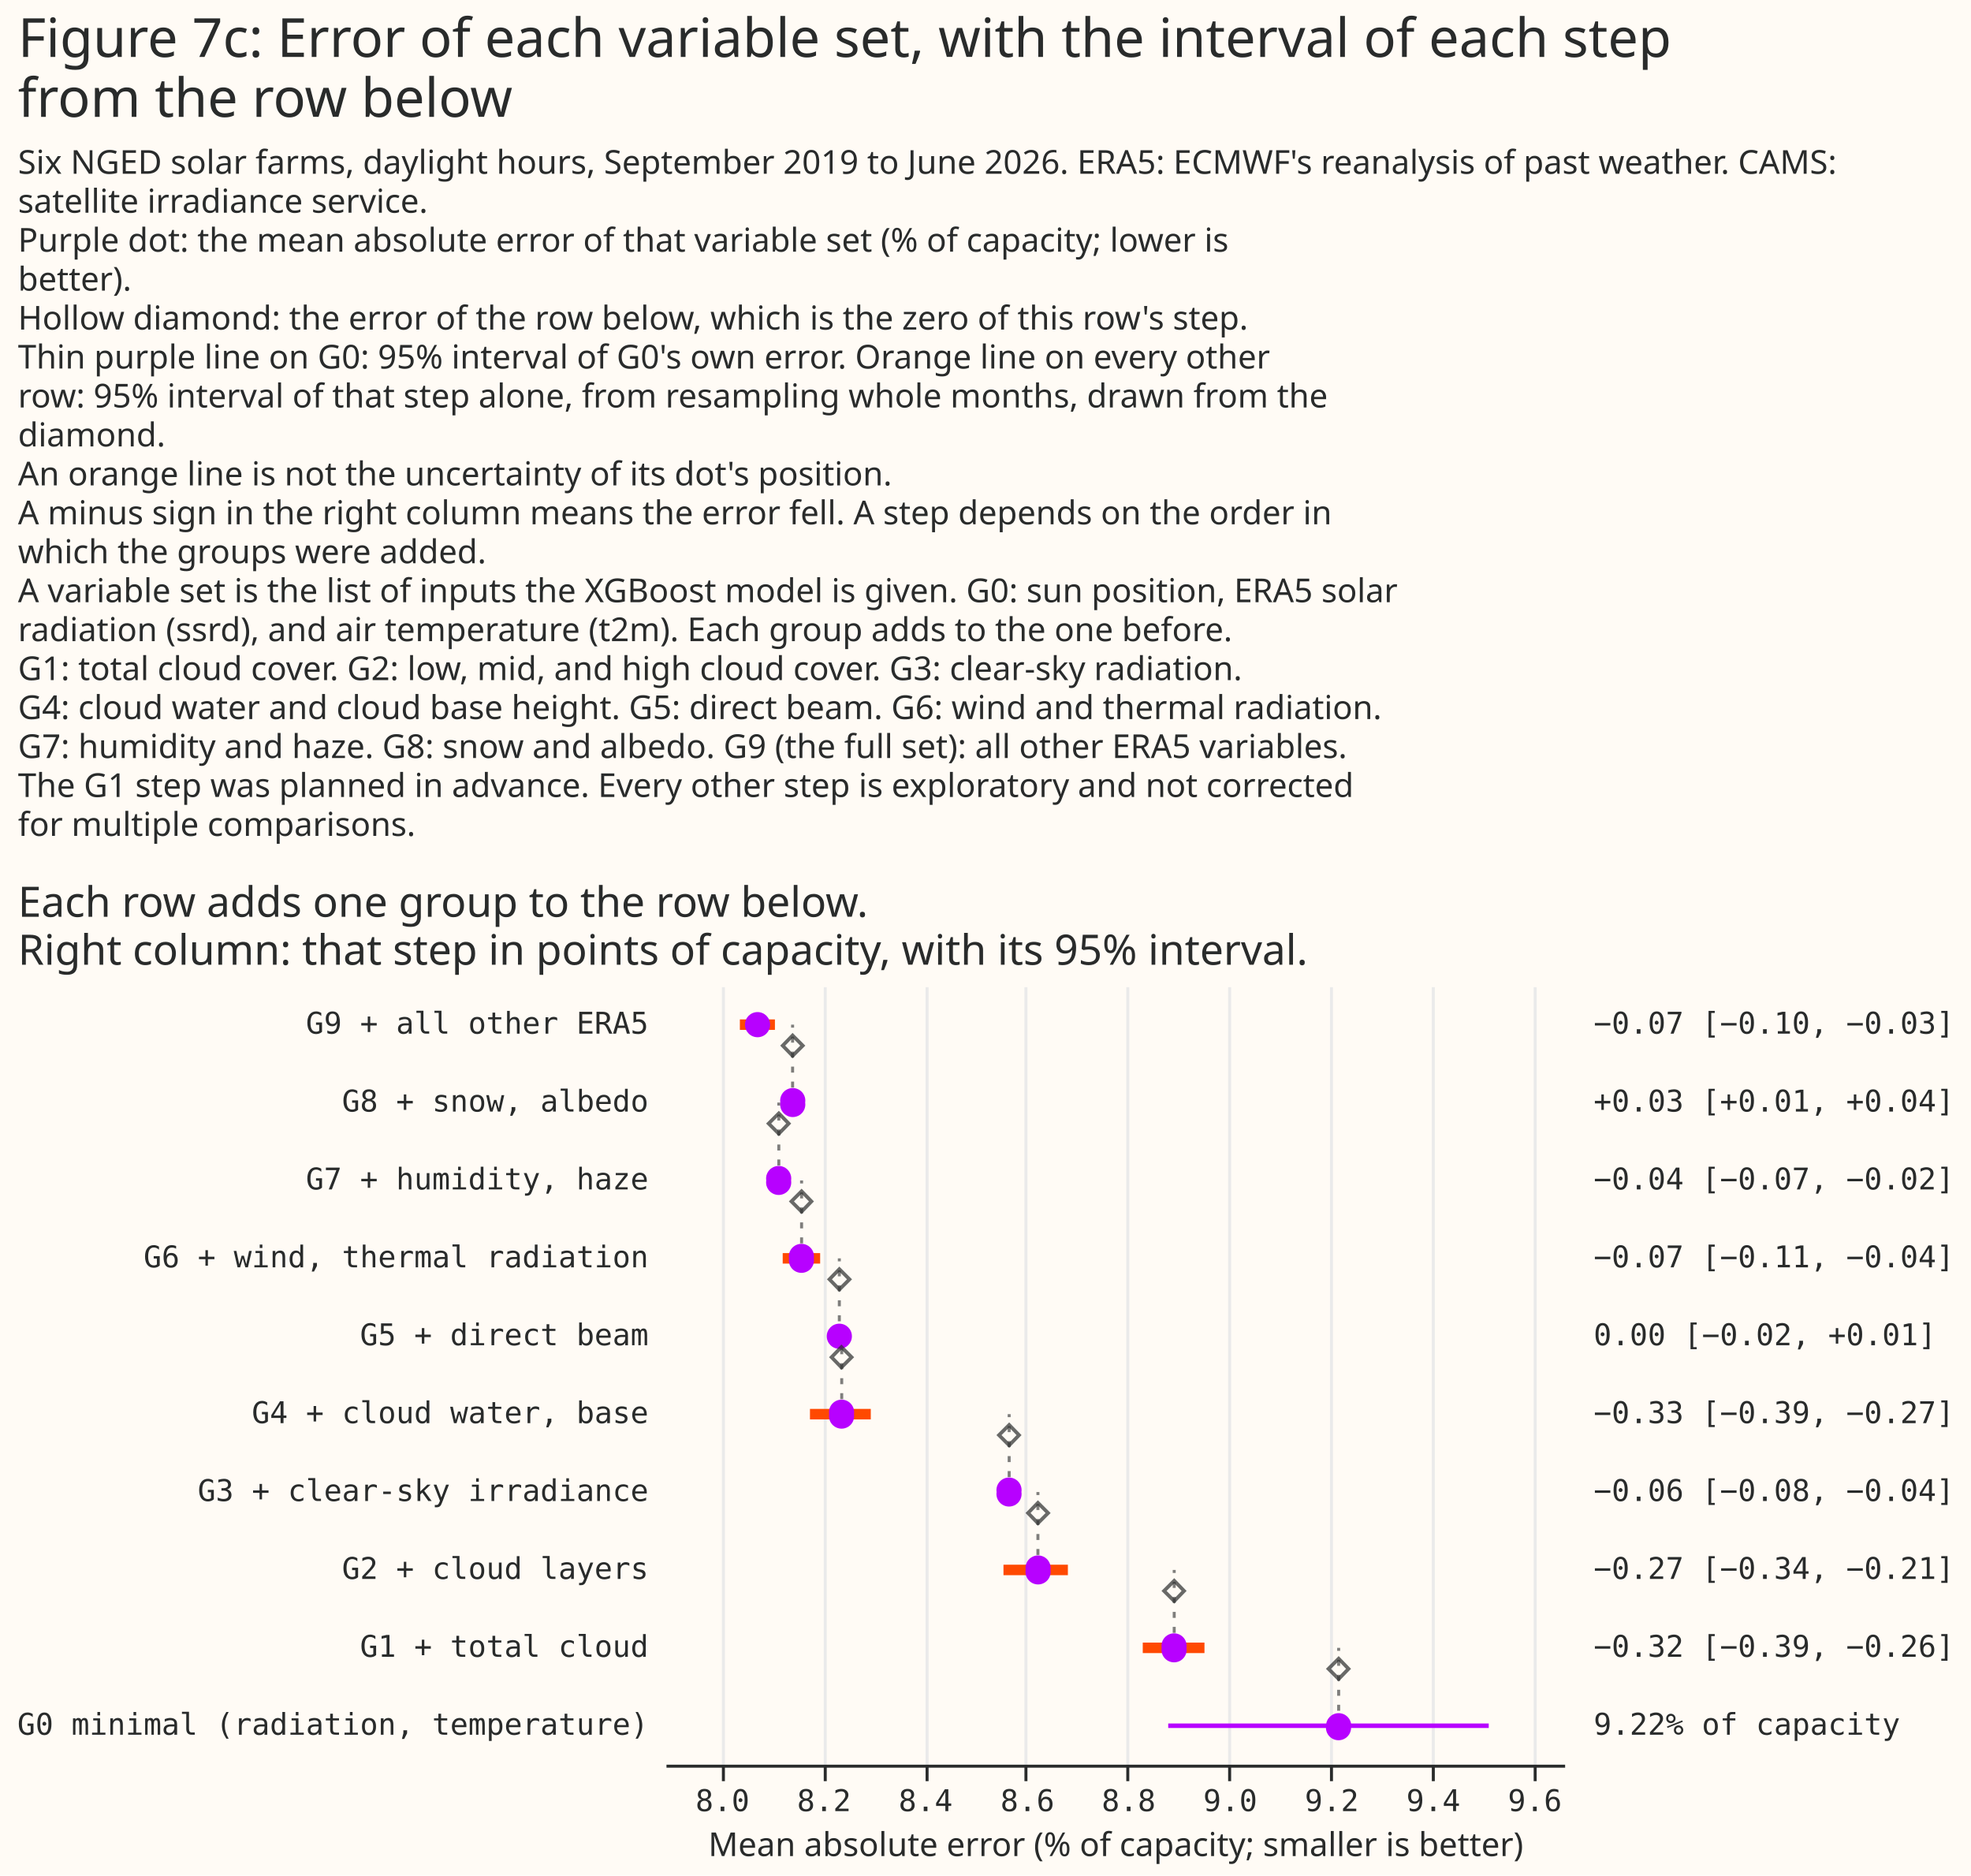
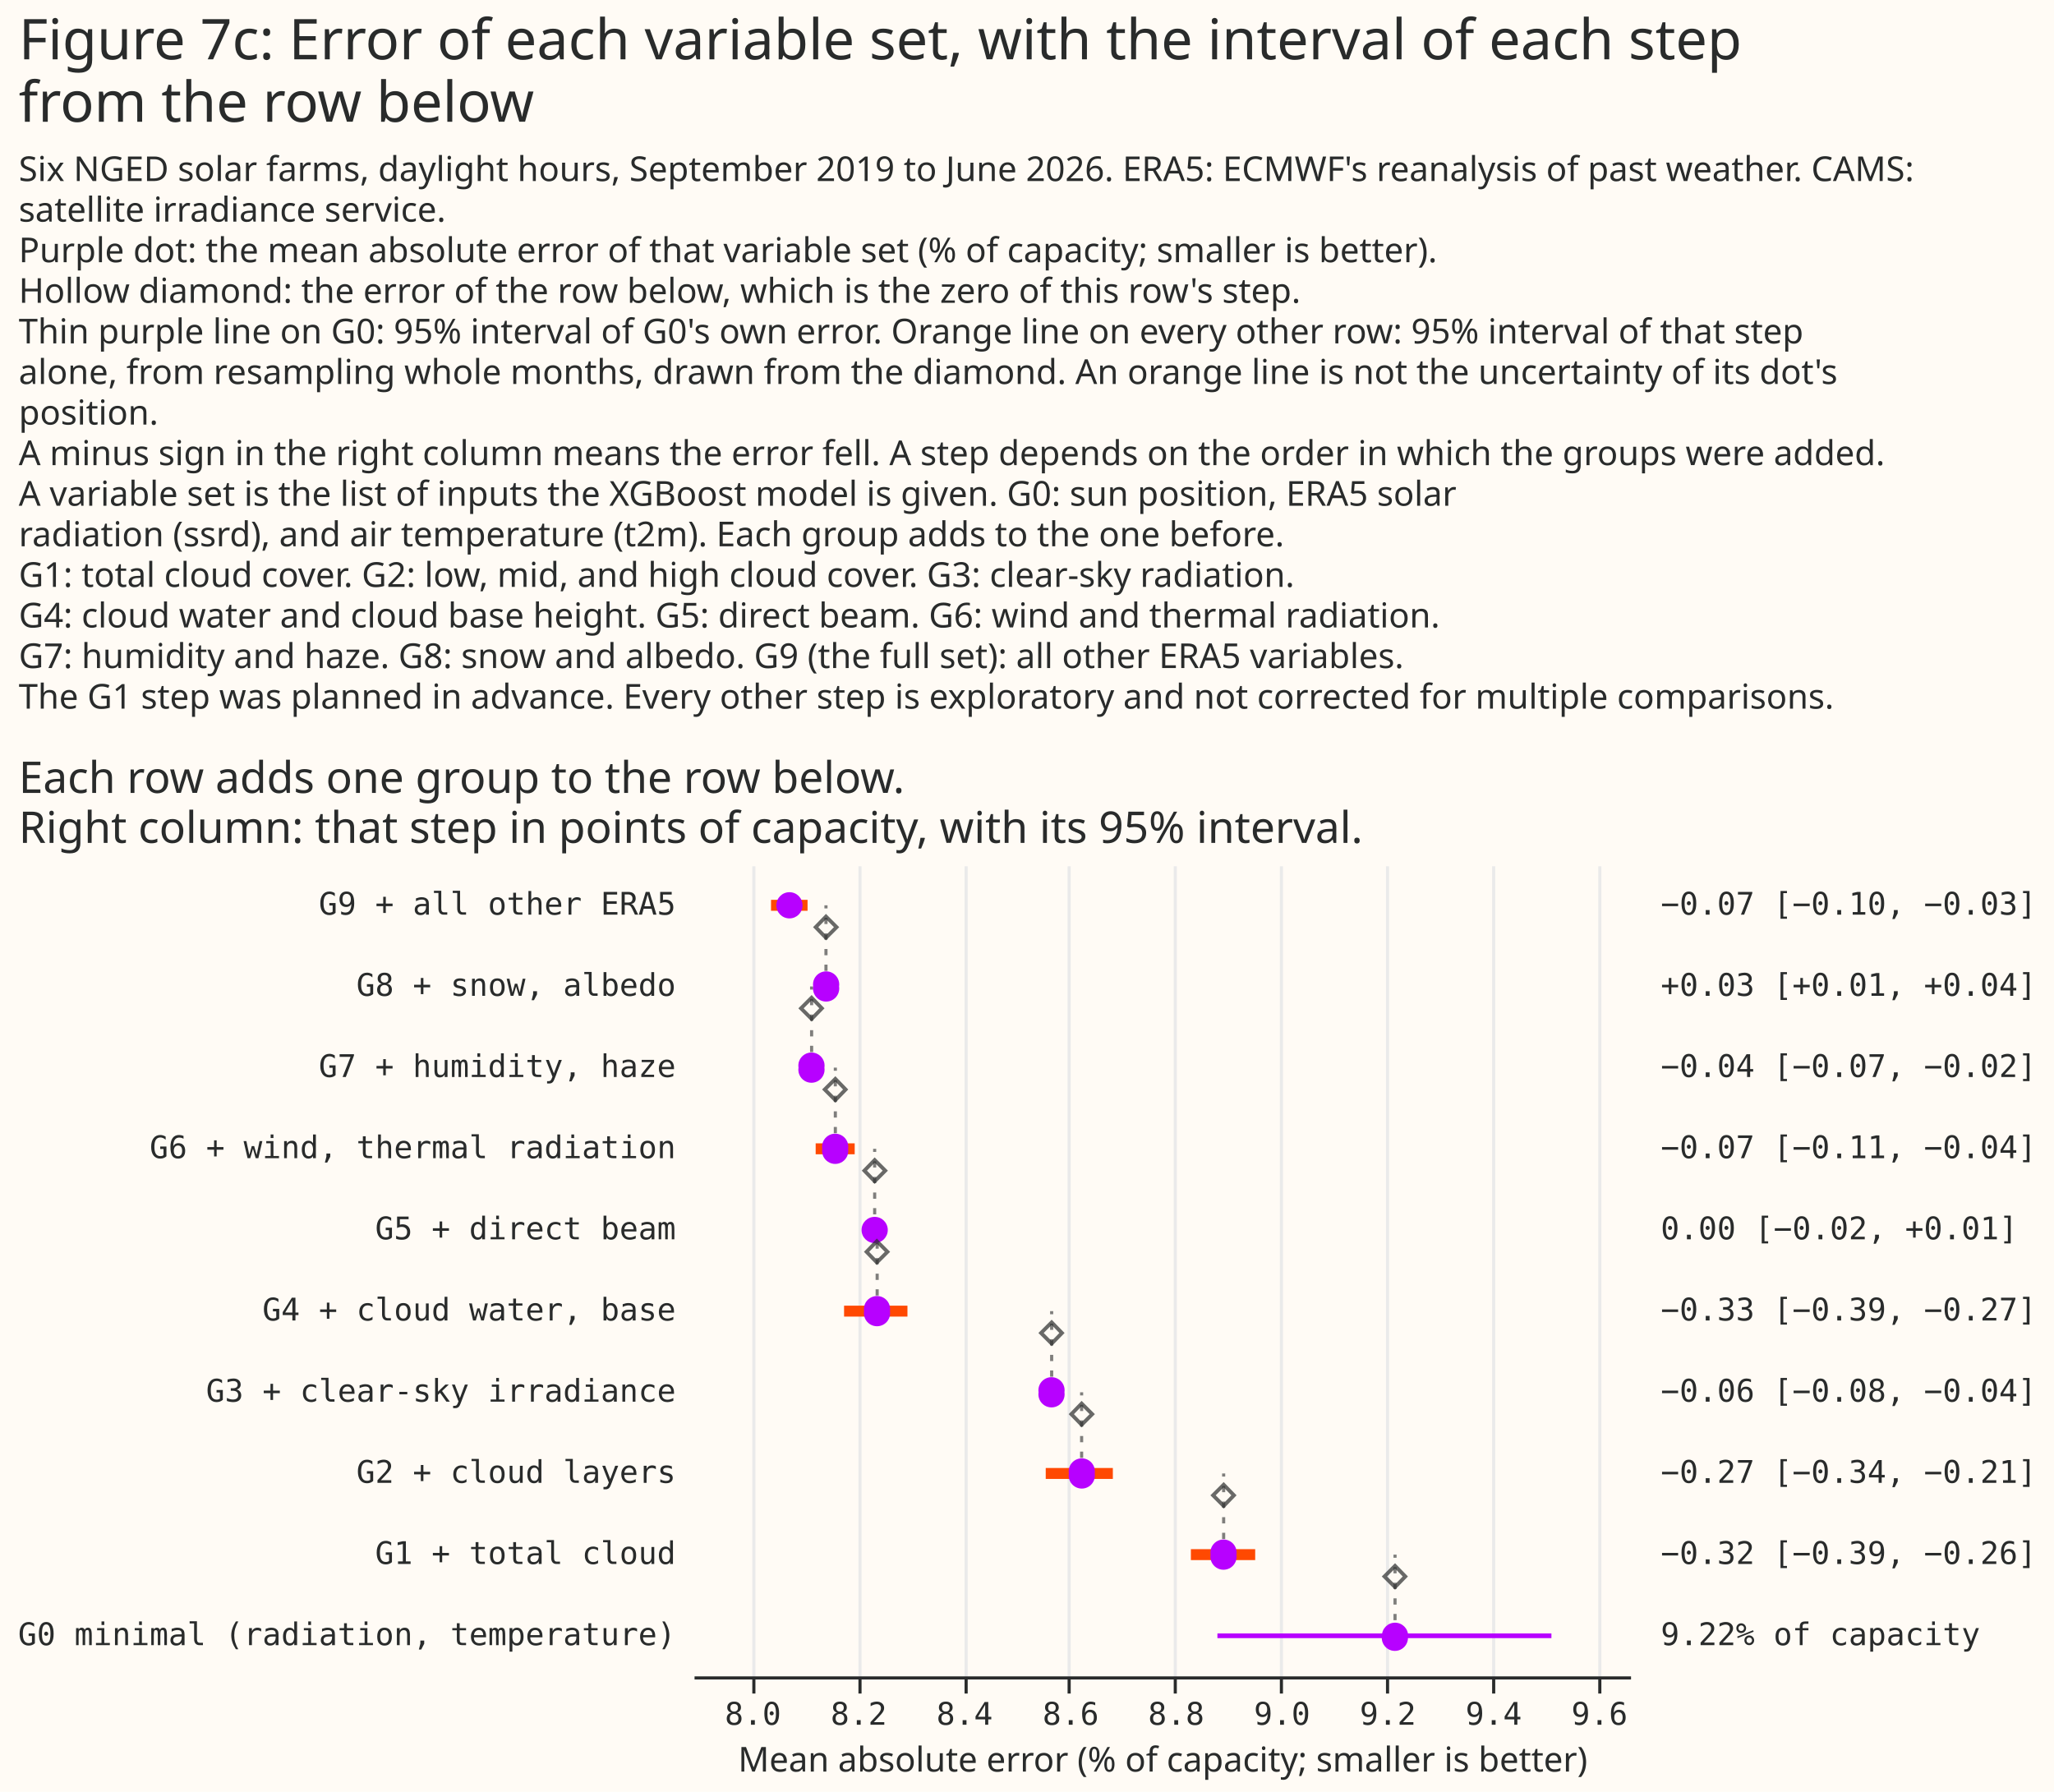
- <svg xmlns="http://www.w3.org/2000/svg" width="658" height="626" class="marks" viewBox="0 0 658 626">
-   <path fill="#fffbf5" d="M0 0h658v626H0z" />
+ <svg xmlns="http://www.w3.org/2000/svg" width="658" height="574" class="marks" viewBox="0 0 658 574">
+   <path fill="#fffbf5" d="M0 0h658v574H0z" />
  <g fill="none" stroke-miterlimit="10" aria-roledescription="group mark container" class="mark-group role-frame root">
-     <path d="M222 329h300z" aria-hidden="true" class="background" />
+     <path d="M222 277h300z" aria-hidden="true" class="background" />
    <g aria-roledescription="group mark container" class="mark-group role-scope concat_0_group">
-       <path fill="#fffbf5" d="M222 329h300v260H222Z" aria-hidden="true" class="background" />
+       <path fill="#fffbf5" d="M222 277h300v260H222Z" aria-hidden="true" class="background" />
      <g aria-hidden="true" class="mark-group role-axis">
-         <path stroke="#eaeaea" d="M241.5 589.5v-260m34 260v-260m34 260v-260m33 260v-260m34 260v-260m34 260v-260m34 260v-260m34 260v-260m34 260v-260" class="mark-rule role-axis-grid" pointer-events="none" />
+         <path stroke="#eaeaea" d="M241.5 537.5v-260m34 260v-260m34 260v-260m33 260v-260m34 260v-260m34 260v-260m34 260v-260m34 260v-260m34 260v-260" class="mark-rule role-axis-grid" pointer-events="none" />
      </g>
      <g aria-label="X-axis titled 'Mean absolute error (% of capacity; smaller is better)' for a linear scale with values from 7.9 to 9.7" aria-roledescription="axis" class="mark-group role-axis" pointer-events="none">
-         <path stroke="#292b2b" d="M241.5 589.5v5m34-5v5m34-5v5m33-5v5m34-5v5m34-5v5m34-5v5m34-5v5m34-5v5" class="mark-rule role-axis-tick" />
+         <path stroke="#292b2b" d="M241.5 537.5v5m34-5v5m34-5v5m33-5v5m34-5v5m34-5v5m34-5v5m34-5v5m34-5v5" class="mark-rule role-axis-tick" />
        <g fill="#292b2b" class="mark-text role-axis-label" font-family="Matter Semi Mono, Roboto Mono, monospace" font-size="10" text-anchor="middle">
-           <text transform="translate(241.2 604.5)">8.0</text>
-           <text transform="translate(275.1 604.5)">8.2</text>
-           <text transform="translate(309 604.5)">8.4</text>
-           <text transform="translate(343 604.5)">8.6</text>
-           <text transform="translate(376.8 604.5)">8.8</text>
-           <text transform="translate(410.7 604.5)">9.0</text>
-           <text transform="translate(444.6 604.5)">9.2</text>
-           <text transform="translate(478.5 604.5)">9.4</text>
-           <text transform="translate(512.4 604.5)">9.6</text>
+           <text transform="translate(241.2 552.5)">8.0</text>
+           <text transform="translate(275.1 552.5)">8.2</text>
+           <text transform="translate(309 552.5)">8.4</text>
+           <text transform="translate(343 552.5)">8.6</text>
+           <text transform="translate(376.8 552.5)">8.8</text>
+           <text transform="translate(410.7 552.5)">9.0</text>
+           <text transform="translate(444.6 552.5)">9.2</text>
+           <text transform="translate(478.5 552.5)">9.4</text>
+           <text transform="translate(512.4 552.5)">9.6</text>
        </g>
-         <path stroke="#292b2b" d="M222.5 589.5h300" class="mark-rule role-axis-domain" />
-         <text fill="#292b2b" class="mark-text role-axis-title" font-family="Matter XH, DM Sans, sans-serif" font-size="11" text-anchor="middle" transform="translate(372.5 619.5)">Mean absolute error (% of capacity; smaller is better)</text>
+         <path stroke="#292b2b" d="M222.5 537.5h300" class="mark-rule role-axis-domain" />
+         <text fill="#292b2b" class="mark-text role-axis-title" font-family="Matter XH, DM Sans, sans-serif" font-size="11" text-anchor="middle" transform="translate(372.5 567.5)">Mean absolute error (% of capacity; smaller is better)</text>
      </g>
      <g aria-label="Y-axis for a discrete scale with 10 values: G9 + all other ERA5, G8 + snow, albedo, G7 + humidity, haze, G6 + wind, thermal radiation, G5 + direct beam, ending with G0 minimal (radiation, temperature)" aria-roledescription="axis" class="mark-group role-axis">
        <g fill="#292b2b" class="mark-text role-axis-label" font-family="Matter Semi Mono, Roboto Mono, monospace" font-size="10" pointer-events="none" text-anchor="end">
-           <text transform="translate(216.5 345)">G9 + all other ERA5</text>
-           <text transform="translate(216.5 371)">G8 + snow, albedo</text>
-           <text transform="translate(216.5 397)">G7 + humidity, haze</text>
-           <text transform="translate(216.5 423)">G6 + wind, thermal radiation</text>
-           <text transform="translate(216.5 449)">G5 + direct beam</text>
-           <text transform="translate(216.5 475)">G4 + cloud water, base</text>
-           <text transform="translate(216.5 501)">G3 + clear-sky irradiance</text>
-           <text transform="translate(216.5 527)">G2 + cloud layers</text>
-           <text transform="translate(216.5 553)">G1 + total cloud</text>
-           <text transform="translate(216.5 579)">G0 minimal (radiation, temperature)</text>
+           <text transform="translate(216.5 293)">G9 + all other ERA5</text>
+           <text transform="translate(216.5 319)">G8 + snow, albedo</text>
+           <text transform="translate(216.5 345)">G7 + humidity, haze</text>
+           <text transform="translate(216.5 371)">G6 + wind, thermal radiation</text>
+           <text transform="translate(216.5 397)">G5 + direct beam</text>
+           <text transform="translate(216.5 423)">G4 + cloud water, base</text>
+           <text transform="translate(216.5 449)">G3 + clear-sky irradiance</text>
+           <text transform="translate(216.5 475)">G2 + cloud layers</text>
+           <text transform="translate(216.5 501)">G1 + total cloud</text>
+           <text transform="translate(216.5 527)">G0 minimal (radiation, temperature)</text>
        </g>
      </g>
      <g aria-roledescription="group mark container" class="mark-group role-scope concat_0_layer_0_pathgroup">
-         <path d="M222 329h300v260H222Z" aria-hidden="true" class="background" />
-         <path stroke="#292b2b" stroke-dasharray="2,3" d="M446.9 576v-26" aria-hidden="true" class="mark-line role-mark concat_0_layer_0_marks" opacity=".6" />
-         <path d="M222 329h300v260H222Z" aria-hidden="true" class="background" />
-         <path stroke="#292b2b" stroke-dasharray="2,3" d="M392 550v-26" aria-hidden="true" class="mark-line role-mark concat_0_layer_0_marks" opacity=".6" />
-         <path d="M222 329h300v260H222Z" aria-hidden="true" class="background" />
-         <path stroke="#292b2b" stroke-dasharray="2,3" d="M346.5 524v-26" aria-hidden="true" class="mark-line role-mark concat_0_layer_0_marks" opacity=".6" />
-         <path d="M222 329h300v260H222Z" aria-hidden="true" class="background" />
-         <path stroke="#292b2b" stroke-dasharray="2,3" d="M336.9 498v-26" aria-hidden="true" class="mark-line role-mark concat_0_layer_0_marks" opacity=".6" />
-         <path d="M222 329h300v260H222Z" aria-hidden="true" class="background" />
-         <path stroke="#292b2b" stroke-dasharray="2,3" d="M281 472v-26" aria-hidden="true" class="mark-line role-mark concat_0_layer_0_marks" opacity=".6" />
-         <path d="M222 329h300v260H222Z" aria-hidden="true" class="background" />
-         <path stroke="#292b2b" stroke-dasharray="2,3" d="M280.2 446v-26" aria-hidden="true" class="mark-line role-mark concat_0_layer_0_marks" opacity=".6" />
-         <path d="M222 329h300v260H222Z" aria-hidden="true" class="background" />
-         <path stroke="#292b2b" stroke-dasharray="2,3" d="M267.6 420v-26" aria-hidden="true" class="mark-line role-mark concat_0_layer_0_marks" opacity=".6" />
-         <path d="M222 329h300v260H222Z" aria-hidden="true" class="background" />
-         <path stroke="#292b2b" stroke-dasharray="2,3" d="M260 394v-26" aria-hidden="true" class="mark-line role-mark concat_0_layer_0_marks" opacity=".6" />
-         <path d="M222 329h300v260H222Z" aria-hidden="true" class="background" />
-         <path stroke="#292b2b" stroke-dasharray="2,3" d="M264.6 368v-26" aria-hidden="true" class="mark-line role-mark concat_0_layer_0_marks" opacity=".6" />
+         <path d="M222 277h300v260H222Z" aria-hidden="true" class="background" />
+         <path stroke="#292b2b" stroke-dasharray="2,3" d="M446.9 524v-26" aria-hidden="true" class="mark-line role-mark concat_0_layer_0_marks" opacity=".6" />
+         <path d="M222 277h300v260H222Z" aria-hidden="true" class="background" />
+         <path stroke="#292b2b" stroke-dasharray="2,3" d="M392 498v-26" aria-hidden="true" class="mark-line role-mark concat_0_layer_0_marks" opacity=".6" />
+         <path d="M222 277h300v260H222Z" aria-hidden="true" class="background" />
+         <path stroke="#292b2b" stroke-dasharray="2,3" d="M346.5 472v-26" aria-hidden="true" class="mark-line role-mark concat_0_layer_0_marks" opacity=".6" />
+         <path d="M222 277h300v260H222Z" aria-hidden="true" class="background" />
+         <path stroke="#292b2b" stroke-dasharray="2,3" d="M336.9 446v-26" aria-hidden="true" class="mark-line role-mark concat_0_layer_0_marks" opacity=".6" />
+         <path d="M222 277h300v260H222Z" aria-hidden="true" class="background" />
+         <path stroke="#292b2b" stroke-dasharray="2,3" d="M281 420v-26" aria-hidden="true" class="mark-line role-mark concat_0_layer_0_marks" opacity=".6" />
+         <path d="M222 277h300v260H222Z" aria-hidden="true" class="background" />
+         <path stroke="#292b2b" stroke-dasharray="2,3" d="M280.2 394v-26" aria-hidden="true" class="mark-line role-mark concat_0_layer_0_marks" opacity=".6" />
+         <path d="M222 277h300v260H222Z" aria-hidden="true" class="background" />
+         <path stroke="#292b2b" stroke-dasharray="2,3" d="M267.6 368v-26" aria-hidden="true" class="mark-line role-mark concat_0_layer_0_marks" opacity=".6" />
+         <path d="M222 277h300v260H222Z" aria-hidden="true" class="background" />
+         <path stroke="#292b2b" stroke-dasharray="2,3" d="M260 342v-26" aria-hidden="true" class="mark-line role-mark concat_0_layer_0_marks" opacity=".6" />
+         <path d="M222 277h300v260H222Z" aria-hidden="true" class="background" />
+         <path stroke="#292b2b" stroke-dasharray="2,3" d="M264.6 316v-26" aria-hidden="true" class="mark-line role-mark concat_0_layer_0_marks" opacity=".6" />
      </g>
-       <path stroke="#b701ff" stroke-width="1.5" d="M390 576h107" aria-hidden="true" class="mark-rule role-mark concat_0_layer_1_marks" />
-       <path stroke="#ff4901" stroke-width="3.5" d="M381.5 550h20.6M335 524h21.5m-23.3-26h7.1m-69.9-26h20.3m-12.6-26h4m-20.8-26h12.5M256 394h8m-2-26h5.5M247 342h11.7" aria-hidden="true" class="mark-rule role-mark concat_0_layer_2_marks" />
-       <path fill="#b701ff" d="M451 576a4.2 4.2 0 1 1-8.3 0 4.2 4.2 0 1 1 8.4 0m-55-26a4.2 4.2 0 1 1-8.3 0 4.2 4.2 0 1 1 8.3 0m-45.4-26a4.2 4.2 0 1 1-8.3 0 4.2 4.2 0 1 1 8.3 0m-9.7-26a4.2 4.2 0 1 1-8.3 0 4.2 4.2 0 1 1 8.3 0m-55.9-26a4.2 4.2 0 1 1-8.3 0 4.2 4.2 0 1 1 8.3 0m-.7-26a4.2 4.2 0 1 1-8.4 0 4.2 4.2 0 1 1 8.4 0m-12.7-26a4.2 4.2 0 1 1-8.3 0 4.2 4.2 0 1 1 8.3 0m-7.6-26a4.2 4.2 0 1 1-8.3 0 4.2 4.2 0 1 1 8.3 0m4.7-26a4.2 4.2 0 1 1-8.3 0 4.2 4.2 0 1 1 8.3 0m-11.7-26a4.2 4.2 0 1 1-8.4 0 4.2 4.2 0 1 1 8.4 0" aria-hidden="true" class="mark-symbol role-mark concat_0_layer_3_marks" />
-       <path stroke="#292b2b" stroke-width="1.2" d="m443.5 557 3.4-3.4 3.3 3.4-3.3 3.4Zm-54.9-26 3.4-3.4 3.3 3.4-3.3 3.4Zm-45.4-26 3.3-3.4 3.4 3.4-3.4 3.4Zm-9.7-26 3.4-3.4 3.3 3.4-3.3 3.4Zm-55.9-26 3.3-3.4 3.4 3.4-3.4 3.4Zm-.7-26 3.3-3.4 3.4 3.4-3.4 3.4Zm-12.7-26 3.4-3.4 3.3 3.4-3.3 3.4Zm-7.6-26 3.4-3.4 3.3 3.4-3.3 3.4Zm4.7-26 3.3-3.4 3.4 3.4-3.4 3.4Z" aria-hidden="true" class="mark-symbol role-mark concat_0_layer_4_marks" opacity=".7" />
+       <path stroke="#b701ff" stroke-width="1.5" d="M390 524h107" aria-hidden="true" class="mark-rule role-mark concat_0_layer_1_marks" />
+       <path stroke="#ff4901" stroke-width="3.5" d="M381.5 498h20.6M335 472h21.5m-23.3-26h7.1m-69.9-26h20.3m-12.6-26h4m-20.8-26h12.5M256 342h8m-2-26h5.5M247 290h11.7" aria-hidden="true" class="mark-rule role-mark concat_0_layer_2_marks" />
+       <path fill="#b701ff" d="M451 524a4.2 4.2 0 1 1-8.3 0 4.2 4.2 0 1 1 8.4 0m-55-26a4.2 4.2 0 1 1-8.3 0 4.2 4.2 0 1 1 8.3 0m-45.4-26a4.2 4.2 0 1 1-8.3 0 4.2 4.2 0 1 1 8.3 0m-9.7-26a4.2 4.2 0 1 1-8.3 0 4.2 4.2 0 1 1 8.3 0m-55.9-26a4.2 4.2 0 1 1-8.3 0 4.2 4.2 0 1 1 8.3 0m-.7-26a4.2 4.2 0 1 1-8.4 0 4.2 4.2 0 1 1 8.4 0m-12.7-26a4.2 4.2 0 1 1-8.3 0 4.2 4.2 0 1 1 8.3 0m-7.6-26a4.2 4.2 0 1 1-8.3 0 4.2 4.2 0 1 1 8.3 0m4.7-26a4.2 4.2 0 1 1-8.3 0 4.2 4.2 0 1 1 8.3 0m-11.7-26a4.2 4.2 0 1 1-8.4 0 4.2 4.2 0 1 1 8.4 0" aria-hidden="true" class="mark-symbol role-mark concat_0_layer_3_marks" />
+       <path stroke="#292b2b" stroke-width="1.2" d="m443.5 505 3.4-3.4 3.3 3.4-3.3 3.4Zm-54.9-26 3.4-3.4 3.3 3.4-3.3 3.4Zm-45.4-26 3.3-3.4 3.4 3.4-3.4 3.4Zm-9.7-26 3.4-3.4 3.3 3.4-3.3 3.4Zm-55.9-26 3.3-3.4 3.4 3.4-3.4 3.4Zm-.7-26 3.3-3.4 3.4 3.4-3.4 3.4Zm-12.7-26 3.4-3.4 3.3 3.4-3.3 3.4Zm-7.6-26 3.4-3.4 3.3 3.4-3.3 3.4Zm4.7-26 3.3-3.4 3.4 3.4-3.4 3.4Z" aria-hidden="true" class="mark-symbol role-mark concat_0_layer_4_marks" opacity=".7" />
      <g fill="#292b2b" aria-hidden="true" class="mark-text role-mark concat_0_layer_5_marks" font-family="monospace" font-size="10">
-         <text transform="translate(532 579)">9.22% of capacity</text>
-         <text transform="translate(532 553)">−0.32 [−0.39, −0.26]</text>
-         <text transform="translate(532 527)">−0.27 [−0.34, −0.21]</text>
-         <text transform="translate(532 501)">−0.06 [−0.08, −0.04]</text>
-         <text transform="translate(532 475)">−0.33 [−0.39, −0.27]</text>
-         <text transform="translate(532 449)">0.00 [−0.02, +0.01]</text>
-         <text transform="translate(532 423)">−0.07 [−0.11, −0.04]</text>
-         <text transform="translate(532 397)">−0.04 [−0.07, −0.02]</text>
-         <text transform="translate(532 371)">+0.03 [+0.01, +0.04]</text>
-         <text transform="translate(532 345)">−0.07 [−0.10, −0.03]</text>
+         <text transform="translate(532 527)">9.22% of capacity</text>
+         <text transform="translate(532 501)">−0.32 [−0.39, −0.26]</text>
+         <text transform="translate(532 475)">−0.27 [−0.34, −0.21]</text>
+         <text transform="translate(532 449)">−0.06 [−0.08, −0.04]</text>
+         <text transform="translate(532 423)">−0.33 [−0.39, −0.27]</text>
+         <text transform="translate(532 397)">0.00 [−0.02, +0.01]</text>
+         <text transform="translate(532 371)">−0.07 [−0.11, −0.04]</text>
+         <text transform="translate(532 345)">−0.04 [−0.07, −0.02]</text>
+         <text transform="translate(532 319)">+0.03 [+0.01, +0.04]</text>
+         <text transform="translate(532 293)">−0.07 [−0.10, −0.03]</text>
      </g>
      <g class="mark-group role-title">
-         <text fill="#292b2b" aria-label="Title text 'Each row adds one group to the row below. Right column: that step in points of capacity, with its 95% interval.'" aria-roledescription="title" class="mark-text role-title-text" font-family="Matter XH, DM Sans, sans-serif" font-size="14" pointer-events="none" transform="translate(6 306)">
+         <text fill="#292b2b" aria-label="Title text 'Each row adds one group to the row below. Right column: that step in points of capacity, with its 95% interval.'" aria-roledescription="title" class="mark-text role-title-text" font-family="Matter XH, DM Sans, sans-serif" font-size="14" pointer-events="none" transform="translate(6 254)">
          <tspan>Each row adds one group to the row below.</tspan>
          <tspan x="0" dy="16">Right column: that step in points of capacity, with its 95% interval.</tspan>
        </text>
      </g>
    </g>
    <g fill="#292b2b" class="mark-group role-title" font-family="Matter XH, DM Sans, sans-serif" pointer-events="none">
      <text aria-label="Title text 'Figure 7c: Error of each variable set, with the interval of each step from the row below'" aria-roledescription="title" class="mark-text role-title-text" font-size="18" transform="translate(6 19)">
        <tspan>Figure 7c: Error of each variable set, with the interval of each step</tspan>
        <tspan x="0" dy="20">from the row below</tspan>
      </text>
-       <text aria-label="Subtitle text 'Six NGED solar farms, daylight hours, September 2019 to June 2026. ERA5: ECMWF's reanalysis of past weather. CAMS: satellite irradiance service. Purple dot: the mean absolute error of that variable set (% of capacity; lower is better). Hollow diamond: the error of the row below, which is the zero of this row's step. Thin purple line on G0: 95% interval of G0's own error. Orange line on every other row: 95% interval of that step alone, from resampling whole months, drawn from the diamond. An orange line is not the uncertainty of its dot's position. A minus sign in the right column means the error fell. A step depends on the order in which the groups were added. A variable set is the list of inputs the XGBoost model is given. G0: sun position, ERA5 solar radiation (ssrd), and air temperature (t2m). Each group adds to the one before. G1: total cloud cover. G2: low, mid, and high cloud cover. G3: clear-sky radiation. G4: cloud water and cloud base height. G5: direct beam. G6: wind and thermal radiation. G7: humidity and haze. G8: snow and albedo. G9 (the full set): all other ERA5 variables. The G1 step was planned in advance. Every other step is exploratory and not corrected for multiple comparisons.'" aria-roledescription="subtitle" class="mark-text role-title-subtitle" font-size="11" transform="translate(6 58)">
+       <text aria-label="Subtitle text 'Six NGED solar farms, daylight hours, September 2019 to June 2026. ERA5: ECMWF's reanalysis of past weather. CAMS: satellite irradiance service. Purple dot: the mean absolute error of that variable set (% of capacity; smaller is better). Hollow diamond: the error of the row below, which is the zero of this row's step. Thin purple line on G0: 95% interval of G0's own error. Orange line on every other row: 95% interval of that step alone, from resampling whole months, drawn from the diamond. An orange line is not the uncertainty of its dot's position. A minus sign in the right column means the error fell. A step depends on the order in which the groups were added. A variable set is the list of inputs the XGBoost model is given. G0: sun position, ERA5 solar radiation (ssrd), and air temperature (t2m). Each group adds to the one before. G1: total cloud cover. G2: low, mid, and high cloud cover. G3: clear-sky radiation. G4: cloud water and cloud base height. G5: direct beam. G6: wind and thermal radiation. G7: humidity and haze. G8: snow and albedo. G9 (the full set): all other ERA5 variables. The G1 step was planned in advance. Every other step is exploratory and not corrected for multiple comparisons.'" aria-roledescription="subtitle" class="mark-text role-title-subtitle" font-size="11" transform="translate(6 58)">
        <tspan>Six NGED solar farms, daylight hours, September 2019 to June 2026. ERA5: ECMWF's reanalysis of past weather. CAMS:</tspan>
        <tspan x="0" dy="13">satellite irradiance service.</tspan>
-         <tspan x="0" dy="13">Purple dot: the mean absolute error of that variable set (% of capacity; lower is</tspan>
-         <tspan x="0" dy="13">better).</tspan>
+         <tspan x="0" dy="13">Purple dot: the mean absolute error of that variable set (% of capacity; smaller is better).</tspan>
        <tspan x="0" dy="13">Hollow diamond: the error of the row below, which is the zero of this row's step.</tspan>
-         <tspan x="0" dy="13">Thin purple line on G0: 95% interval of G0's own error. Orange line on every other</tspan>
-         <tspan x="0" dy="13">row: 95% interval of that step alone, from resampling whole months, drawn from the</tspan>
-         <tspan x="0" dy="13">diamond.</tspan>
-         <tspan x="0" dy="13">An orange line is not the uncertainty of its dot's position.</tspan>
-         <tspan x="0" dy="13">A minus sign in the right column means the error fell. A step depends on the order in</tspan>
-         <tspan x="0" dy="13">which the groups were added.</tspan>
+         <tspan x="0" dy="13">Thin purple line on G0: 95% interval of G0's own error. Orange line on every other row: 95% interval of that step</tspan>
+         <tspan x="0" dy="13">alone, from resampling whole months, drawn from the diamond. An orange line is not the uncertainty of its dot's</tspan>
+         <tspan x="0" dy="13">position.</tspan>
+         <tspan x="0" dy="13">A minus sign in the right column means the error fell. A step depends on the order in which the groups were added.</tspan>
        <tspan x="0" dy="13">A variable set is the list of inputs the XGBoost model is given. G0: sun position, ERA5 solar</tspan>
        <tspan x="0" dy="13">radiation (ssrd), and air temperature (t2m). Each group adds to the one before.</tspan>
        <tspan x="0" dy="13">G1: total cloud cover. G2: low, mid, and high cloud cover. G3: clear-sky radiation.</tspan>
        <tspan x="0" dy="13">G4: cloud water and cloud base height. G5: direct beam. G6: wind and thermal radiation.</tspan>
        <tspan x="0" dy="13">G7: humidity and haze. G8: snow and albedo. G9 (the full set): all other ERA5 variables.</tspan>
-         <tspan x="0" dy="13">The G1 step was planned in advance. Every other step is exploratory and not corrected</tspan>
-         <tspan x="0" dy="13">for multiple comparisons.</tspan>
+         <tspan x="0" dy="13">The G1 step was planned in advance. Every other step is exploratory and not corrected for multiple comparisons.</tspan>
      </text>
    </g>
  </g>
</svg>
